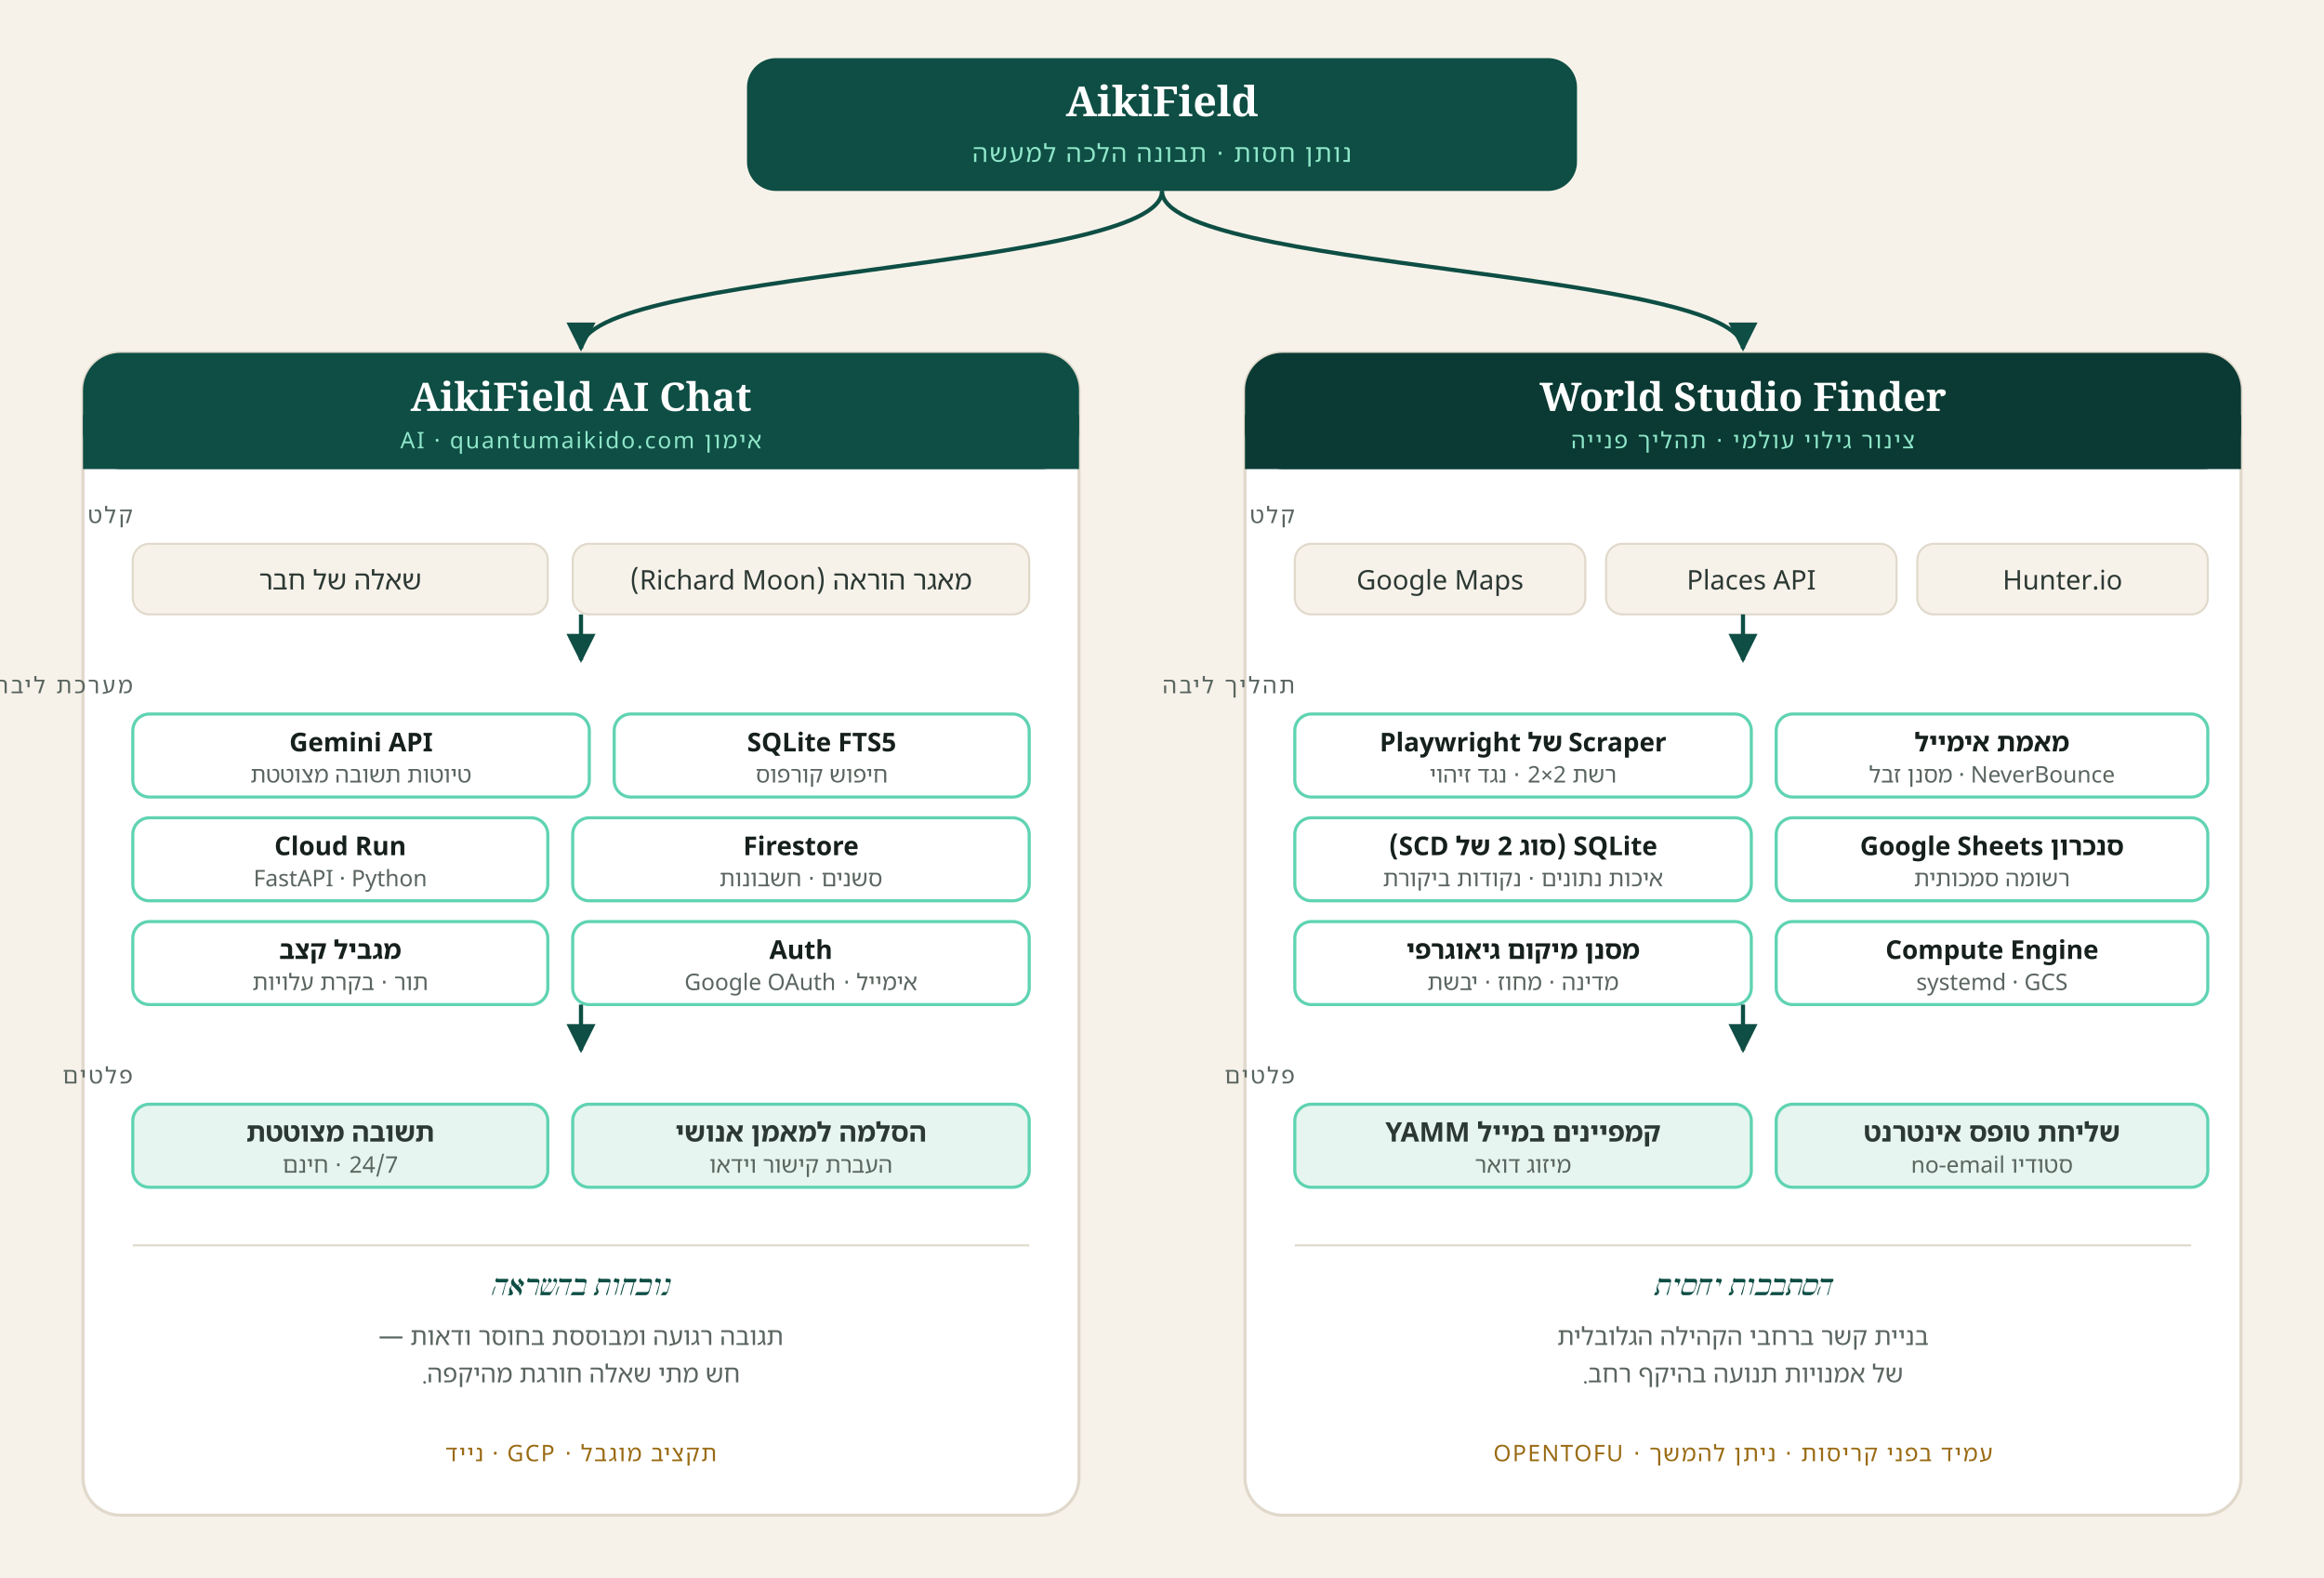
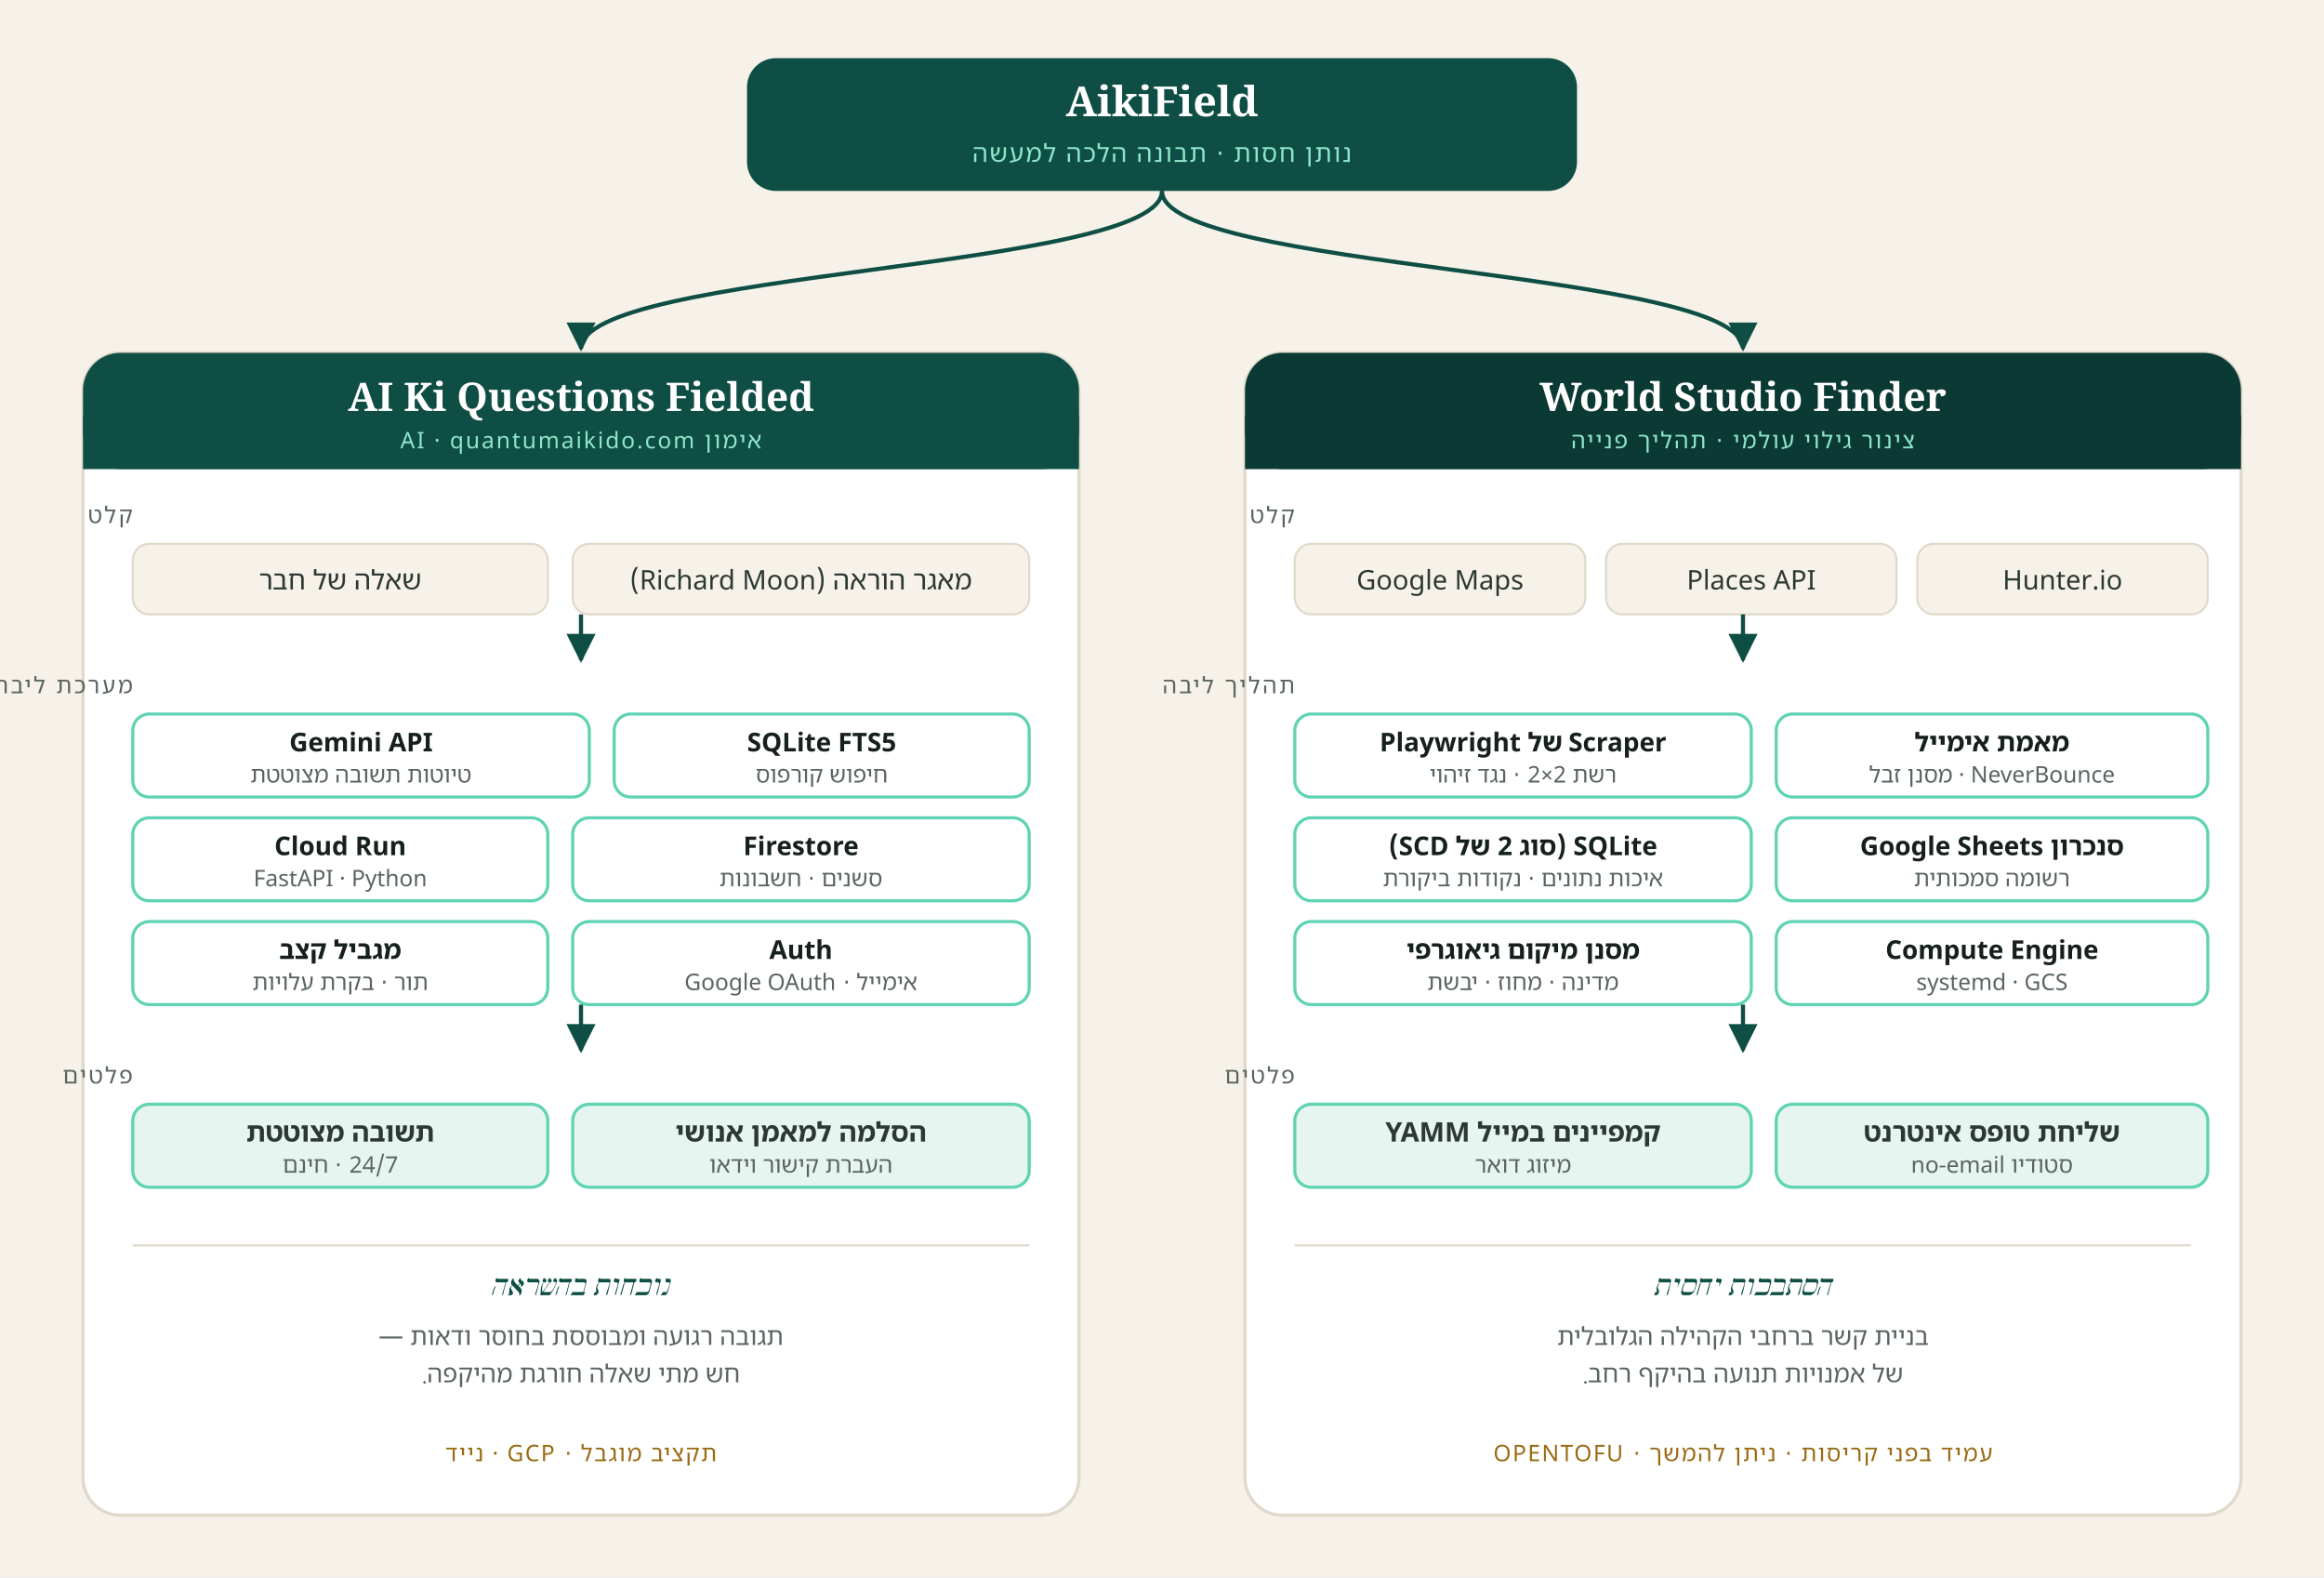
<svg xmlns="http://www.w3.org/2000/svg" direction="rtl" xml:lang="he" viewBox="0 0 1120 760" font-family="Noto Sans JP, Noto Sans SC, Noto Sans KR, Noto Naskh Arabic, Noto Sans Hebrew, Noto Sans Devanagari, Public Sans, sans-serif" role="img" aria-labelledby="ov-title ov-desc">
  <defs>
    <marker id="arrow" viewBox="0 0 10 10" refX="9" refY="5" markerWidth="7" markerHeight="7" orient="auto-start-reverse">
      <path d="M0,0 L10,5 L0,10 z" fill="#0E4E44" />
    </marker>
    <marker id="arrow-mint" viewBox="0 0 10 10" refX="9" refY="5" markerWidth="7" markerHeight="7" orient="auto-start-reverse">
      <path d="M0,0 L10,5 L0,10 z" fill="#5FD3B2" />
    </marker>
  </defs>
  <rect width="1120" height="760" fill="#F6F2EA" />
  <rect x="360" y="28" width="400" height="64" rx="14" fill="#0E4E44" />
  <text x="560" y="56" text-anchor="middle" fill="#fff" font-family="'Source Serif 4', Georgia, serif" font-size="20" font-weight="600">AikiField</text>
  <text x="560" y="78" text-anchor="middle" fill="#8FE6C9" font-size="12" letter-spacing="0.06em">נותן חסות · תבונה הלכה למעשה</text>
  <path d="M560,92 C560,130 280,130 280,168" stroke="#0E4E44" stroke-width="2" fill="none" marker-end="url(#arrow)" />
  <path d="M560,92 C560,130 840,130 840,168" stroke="#0E4E44" stroke-width="2" fill="none" marker-end="url(#arrow)" />
  <g id="proj-ai">
    <rect x="40" y="170" width="480" height="560" rx="18" fill="#ffffff" stroke="#E0D9CB" stroke-width="1.5" />
    <rect x="40" y="170" width="480" height="56" rx="18" fill="#0E4E44" />
    <rect x="40" y="200" width="480" height="26" fill="#0E4E44" />
-     <text x="280" y="198" text-anchor="middle" fill="#fff" font-family="'Source Serif 4', Georgia, serif" font-size="19" font-weight="600">AikiField AI Chat</text>
+     <text x="280" y="198" text-anchor="middle" fill="#fff" font-family="'Source Serif 4', Georgia, serif" font-size="19" font-weight="600">AI Ki Questions Fielded</text>
    <text x="280" y="216" text-anchor="middle" fill="#8FE6C9" font-size="11" letter-spacing="0.08em">אימון AI · quantumaikido.com</text>
    <text x="64" y="252" fill="#5A655F" font-size="11" letter-spacing="0.1em">קלט</text>
    <g font-size="13" fill="#2C3833">
      <rect x="64" y="262" width="200" height="34" rx="8" fill="#F6F2EA" stroke="#E0D9CB" />
      <text x="164" y="284" text-anchor="middle">שאלה של חבר</text>
      <rect x="276" y="262" width="220" height="34" rx="8" fill="#F6F2EA" stroke="#E0D9CB" />
      <text x="386" y="284" text-anchor="middle">מאגר הוראה (Richard Moon)</text>
    </g>
    <path d="M280,296 L280,318" stroke="#0E4E44" stroke-width="2" marker-end="url(#arrow)" />
    <text x="64" y="334" fill="#5A655F" font-size="11" letter-spacing="0.1em">מערכת ליבה</text>
    <g font-size="12.5" fill="#16201C">
      <rect x="64" y="344" width="220" height="40" rx="8" fill="#ffffff" stroke="#5FD3B2" stroke-width="1.5" />
      <text x="174" y="362" text-anchor="middle" font-weight="600">Gemini API</text>
      <text x="174" y="377" text-anchor="middle" font-size="11" fill="#5A655F">טיוטות תשובה מצוטטת</text>
      <rect x="296" y="344" width="200" height="40" rx="8" fill="#ffffff" stroke="#5FD3B2" stroke-width="1.5" />
      <text x="396" y="362" text-anchor="middle" font-weight="600">SQLite FTS5</text>
      <text x="396" y="377" text-anchor="middle" font-size="11" fill="#5A655F">חיפוש קורפוס</text>
      <rect x="64" y="394" width="200" height="40" rx="8" fill="#ffffff" stroke="#5FD3B2" stroke-width="1.5" />
      <text x="164" y="412" text-anchor="middle" font-weight="600">Cloud Run</text>
      <text x="164" y="427" text-anchor="middle" font-size="11" fill="#5A655F">FastAPI · Python</text>
      <rect x="276" y="394" width="220" height="40" rx="8" fill="#ffffff" stroke="#5FD3B2" stroke-width="1.5" />
      <text x="386" y="412" text-anchor="middle" font-weight="600">Firestore</text>
      <text x="386" y="427" text-anchor="middle" font-size="11" fill="#5A655F">סשנים · חשבונות</text>
      <rect x="64" y="444" width="200" height="40" rx="8" fill="#ffffff" stroke="#5FD3B2" stroke-width="1.5" />
      <text x="164" y="462" text-anchor="middle" font-weight="600">מגביל קצב</text>
      <text x="164" y="477" text-anchor="middle" font-size="11" fill="#5A655F">תור · בקרת עלויות</text>
      <rect x="276" y="444" width="220" height="40" rx="8" fill="#ffffff" stroke="#5FD3B2" stroke-width="1.5" />
      <text x="386" y="462" text-anchor="middle" font-weight="600">Auth</text>
      <text x="386" y="477" text-anchor="middle" font-size="11" fill="#5A655F">אימייל · Google OAuth</text>
    </g>
    <path d="M280,484 L280,506" stroke="#0E4E44" stroke-width="2" marker-end="url(#arrow)" />
    <text x="64" y="522" fill="#5A655F" font-size="11" letter-spacing="0.1em">פלטים</text>
    <g font-size="13" fill="#2C3833">
      <rect x="64" y="532" width="200" height="40" rx="8" fill="#E6F5EF" stroke="#5FD3B2" stroke-width="1.5" />
      <text x="164" y="550" text-anchor="middle" font-weight="600">תשובה מצוטטת</text>
      <text x="164" y="565" text-anchor="middle" font-size="11" fill="#5A655F">24/7 · חינם</text>
      <rect x="276" y="532" width="220" height="40" rx="8" fill="#E6F5EF" stroke="#5FD3B2" stroke-width="1.5" />
      <text x="386" y="550" text-anchor="middle" font-weight="600">הסלמה למאמן אנושי</text>
      <text x="386" y="565" text-anchor="middle" font-size="11" fill="#5A655F">העברת קישור וידאו</text>
    </g>
    <line x1="64" y1="600" x2="496" y2="600" stroke="#E0D9CB" />
    <text x="280" y="624" text-anchor="middle" fill="#0E4E44" font-family="'Source Serif 4', Georgia, serif" font-size="14" font-style="italic">נוכחות בהשראה</text>
    <text x="280" y="648" text-anchor="middle" fill="#5A655F" font-size="12">תגובה רגועה ומבוססת בחוסר ודאות —</text>
    <text x="280" y="666" text-anchor="middle" fill="#5A655F" font-size="12">חש מתי שאלה חורגת מהיקפה.</text>
    <text x="280" y="704" text-anchor="middle" fill="#9A6B14" font-size="11" letter-spacing="0.06em">תקציב מוגבל · GCP · נייד</text>
  </g>
  <g id="proj-studio">
    <rect x="600" y="170" width="480" height="560" rx="18" fill="#ffffff" stroke="#E0D9CB" stroke-width="1.5" />
    <rect x="600" y="170" width="480" height="56" rx="18" fill="#0A3A33" />
    <rect x="600" y="200" width="480" height="26" fill="#0A3A33" />
    <text x="840" y="198" text-anchor="middle" fill="#fff" font-family="'Source Serif 4', Georgia, serif" font-size="19" font-weight="600">World Studio Finder</text>
    <text x="840" y="216" text-anchor="middle" fill="#8FE6C9" font-size="11" letter-spacing="0.08em">צינור גילוי עולמי · תהליך פנייה</text>
    <text x="624" y="252" fill="#5A655F" font-size="11" letter-spacing="0.1em">קלט</text>
    <g font-size="13" fill="#2C3833">
      <rect x="624" y="262" width="140" height="34" rx="8" fill="#F6F2EA" stroke="#E0D9CB" />
      <text x="694" y="284" text-anchor="middle">Google Maps</text>
      <rect x="774" y="262" width="140" height="34" rx="8" fill="#F6F2EA" stroke="#E0D9CB" />
      <text x="844" y="284" text-anchor="middle">Places API</text>
      <rect x="924" y="262" width="140" height="34" rx="8" fill="#F6F2EA" stroke="#E0D9CB" />
      <text x="994" y="284" text-anchor="middle">Hunter.io</text>
    </g>
    <path d="M840,296 L840,318" stroke="#0E4E44" stroke-width="2" marker-end="url(#arrow)" />
    <text x="624" y="334" fill="#5A655F" font-size="11" letter-spacing="0.1em">תהליך ליבה</text>
    <g font-size="12.5" fill="#16201C">
      <rect x="624" y="344" width="220" height="40" rx="8" fill="#ffffff" stroke="#5FD3B2" stroke-width="1.5" />
      <text x="734" y="362" text-anchor="middle" font-weight="600">Scraper של Playwright</text>
      <text x="734" y="377" text-anchor="middle" font-size="11" fill="#5A655F">רשת 2×2 · נגד זיהוי</text>
      <rect x="856" y="344" width="208" height="40" rx="8" fill="#ffffff" stroke="#5FD3B2" stroke-width="1.5" />
      <text x="960" y="362" text-anchor="middle" font-weight="600">מאמת אימייל</text>
      <text x="960" y="377" text-anchor="middle" font-size="11" fill="#5A655F">NeverBounce · מסנן זבל</text>
      <rect x="624" y="394" width="220" height="40" rx="8" fill="#ffffff" stroke="#5FD3B2" stroke-width="1.5" />
      <text x="734" y="412" text-anchor="middle" font-weight="600">SQLite (סוג 2 של SCD)</text>
      <text x="734" y="427" text-anchor="middle" font-size="11" fill="#5A655F">איכות נתונים · נקודות ביקורת</text>
      <rect x="856" y="394" width="208" height="40" rx="8" fill="#ffffff" stroke="#5FD3B2" stroke-width="1.5" />
      <text x="960" y="412" text-anchor="middle" font-weight="600">סנכרון Google Sheets</text>
      <text x="960" y="427" text-anchor="middle" font-size="11" fill="#5A655F">רשומה סמכותית</text>
      <rect x="624" y="444" width="220" height="40" rx="8" fill="#ffffff" stroke="#5FD3B2" stroke-width="1.5" />
      <text x="734" y="462" text-anchor="middle" font-weight="600">מסנן מיקום גיאוגרפי</text>
      <text x="734" y="477" text-anchor="middle" font-size="11" fill="#5A655F">מדינה · מחוז · יבשת</text>
      <rect x="856" y="444" width="208" height="40" rx="8" fill="#ffffff" stroke="#5FD3B2" stroke-width="1.5" />
      <text x="960" y="462" text-anchor="middle" font-weight="600">Compute Engine</text>
      <text x="960" y="477" text-anchor="middle" font-size="11" fill="#5A655F">systemd · GCS</text>
    </g>
    <path d="M840,484 L840,506" stroke="#0E4E44" stroke-width="2" marker-end="url(#arrow)" />
    <text x="624" y="522" fill="#5A655F" font-size="11" letter-spacing="0.1em">פלטים</text>
    <g font-size="13" fill="#2C3833">
      <rect x="624" y="532" width="220" height="40" rx="8" fill="#E6F5EF" stroke="#5FD3B2" stroke-width="1.5" />
      <text x="734" y="550" text-anchor="middle" font-weight="600">קמפיינים במייל YAMM</text>
      <text x="734" y="565" text-anchor="middle" font-size="11" fill="#5A655F">מיזוג דואר</text>
      <rect x="856" y="532" width="208" height="40" rx="8" fill="#E6F5EF" stroke="#5FD3B2" stroke-width="1.5" />
      <text x="960" y="550" text-anchor="middle" font-weight="600">שליחת טופס אינטרנט</text>
      <text x="960" y="565" text-anchor="middle" font-size="11" fill="#5A655F">סטודיו no-email</text>
    </g>
    <line x1="624" y1="600" x2="1056" y2="600" stroke="#E0D9CB" />
    <text x="840" y="624" text-anchor="middle" fill="#0E4E44" font-family="'Source Serif 4', Georgia, serif" font-size="14" font-style="italic">הסתבכות יחסית</text>
    <text x="840" y="648" text-anchor="middle" fill="#5A655F" font-size="12">בניית קשר ברחבי הקהילה הגלובלית</text>
    <text x="840" y="666" text-anchor="middle" fill="#5A655F" font-size="12">של אמנויות תנועה בהיקף רחב.</text>
    <text x="840" y="704" text-anchor="middle" fill="#9A6B14" font-size="11" letter-spacing="0.06em">עמיד בפני קריסות · ניתן להמשך · OPENTOFU</text>
  </g>
</svg>
